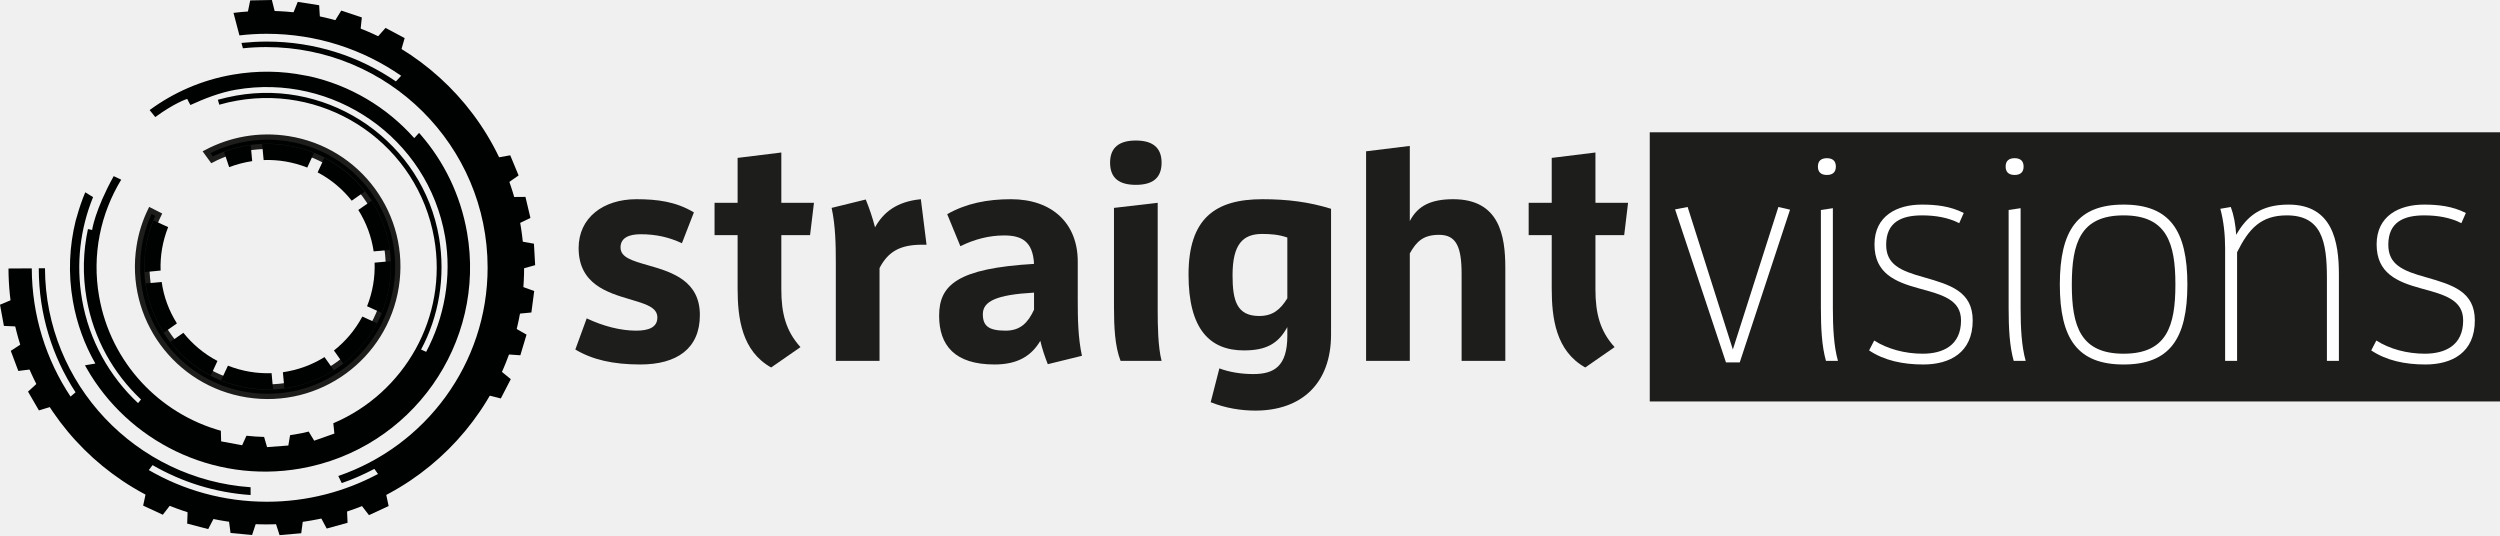
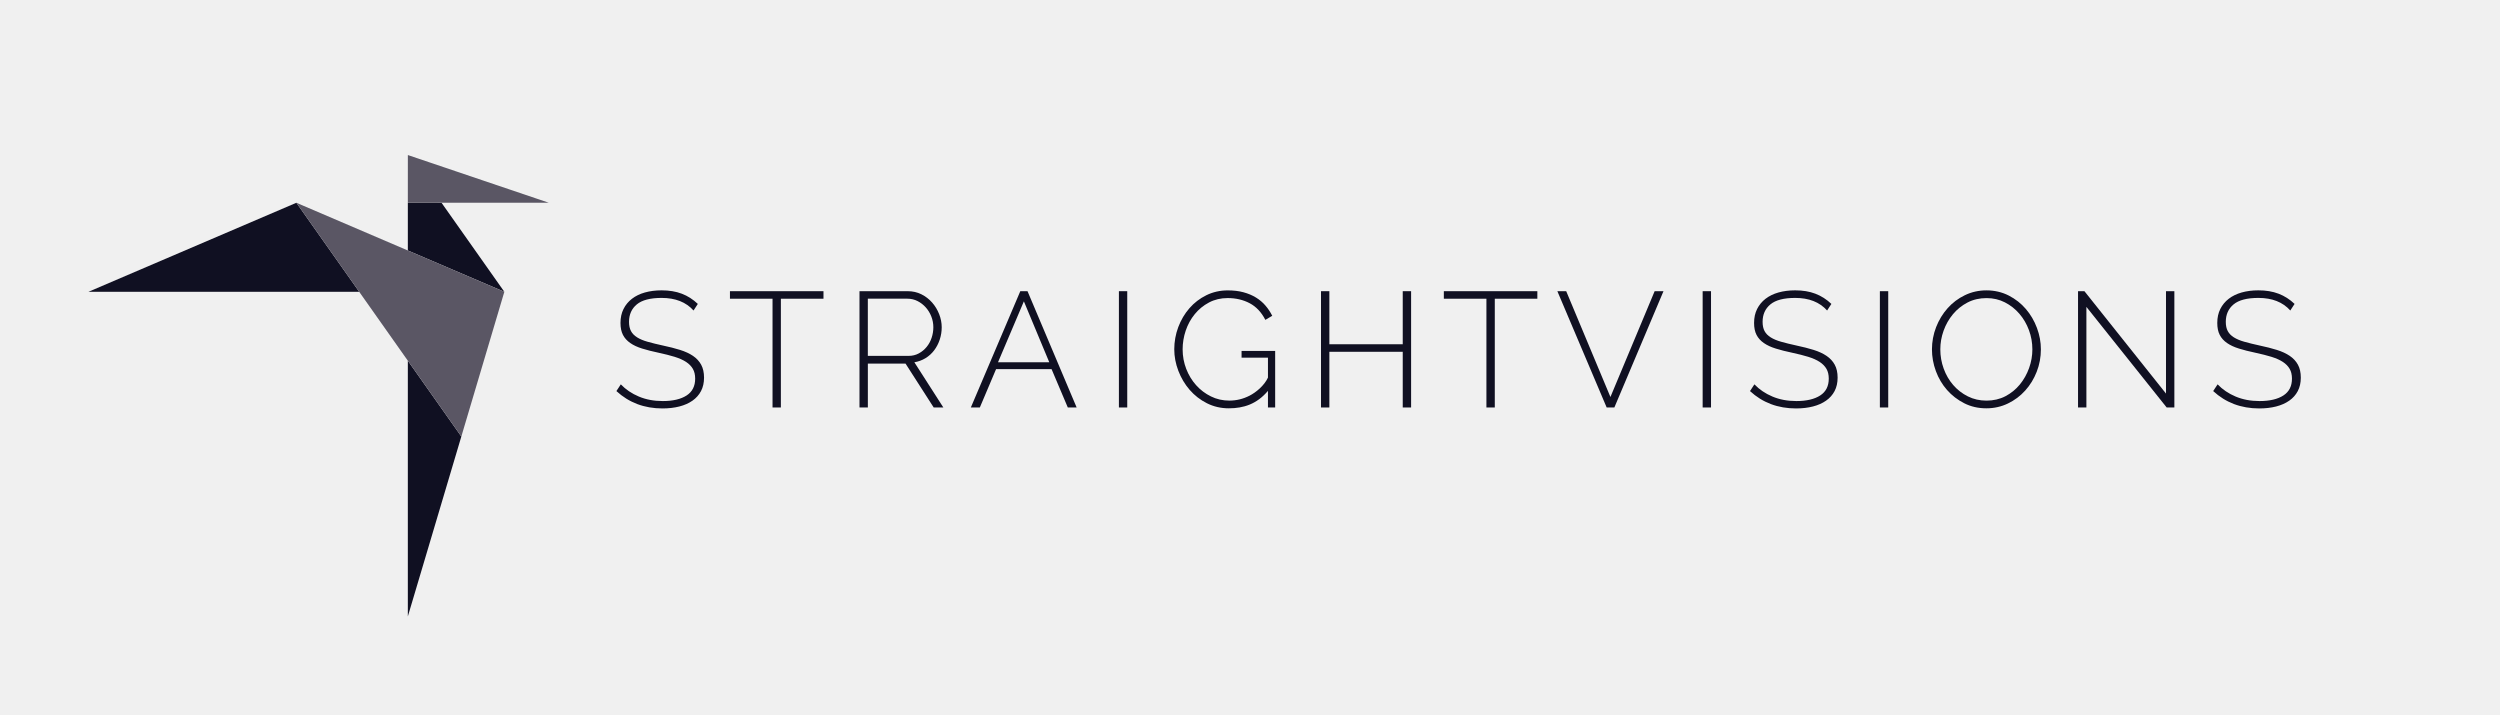
- <svg xmlns="http://www.w3.org/2000/svg" viewBox="0 0 619.916 132.694" height="132.694" width="619.916" xml:space="preserve" version="1.1" id="svg2">
-   <defs id="defs6">
-     <clipPath id="clipPath16" clipPathUnits="userSpaceOnUse">
-       <path id="path18" d="m 0,106.155 495.933,0 L 495.933,0 0,0 0,106.155 Z" />
-     </clipPath>
+ <svg xmlns="http://www.w3.org/2000/svg" id="Ebene_1" viewBox="0 0 992.13 283.46">
+   <defs>
+     <style>.cls-1{fill:#101022;}.cls-2{fill:#5a5664;}</style>
  </defs>
-   <g transform="matrix(1.25,0,0,-1.25,0,132.6937)" id="g10">
-     <g id="g12">
-       <g clip-path="url(#clipPath16)" id="g14">
-         <g transform="translate(27.6021,57.2627)" id="g20">
-           <path id="path22" style="fill:#000101;fill-opacity:1;fill-rule:nonzero;stroke:#1d1d1b;stroke-width:1.043;stroke-linecap:butt;stroke-linejoin:miter;stroke-miterlimit:10;stroke-dasharray:none;stroke-opacity:1" d="m 0,0 c -2.224,-14.041 7.374,-27.218 21.473,-29.431 14.099,-2.215 27.298,7.4 29.523,21.444 2.222,14.041 -7.402,27.186 -21.474,29.373 -5.769,0.896 -11.369,-0.169 -16.155,-2.691 l 1.098,-1.514 c 4.363,2.271 9.485,3.195 14.747,2.383 C 42.298,17.518 51.192,5.354 49.138,-7.679 47.083,-20.712 34.87,-29.626 21.755,-27.581 8.668,-25.534 -0.225,-13.314 1.83,-0.281 2.196,2.074 2.898,4.289 3.884,6.307 L 2.224,7.146 C 1.154,4.933 0.395,2.551 0,0" />
-         </g>
-         <g transform="translate(28.7373,55.4087)" id="g24">
-           <path id="path26" style="fill:#000101;fill-opacity:1;fill-rule:nonzero;stroke:none" d="m 0,0 c -0.107,-1.064 -0.107,-2.155 -0.054,-3.218 l 3.179,0.292 c -0.107,2.872 0.374,5.8 1.496,8.619 L 1.709,7.023 C 0.774,4.709 0.213,2.341 0,0" />
-         </g>
-         <g transform="translate(28.8706,49.9277)" id="g28">
-           <path id="path30" style="fill:#000101;fill-opacity:1;fill-rule:nonzero;stroke:none" d="m 0,0 c 0.481,-3.458 1.709,-6.811 3.606,-9.764 l 2.618,1.836 C 4.647,-5.427 3.606,-2.634 3.205,0.292 L 0,0 Z" />
-         </g>
-         <g transform="translate(33.7856,38.3281)" id="g32">
-           <path id="path34" style="fill:#000101;fill-opacity:1;fill-rule:nonzero;stroke:none" d="m 0,0 c 2.111,-2.715 4.808,-5.002 8.014,-6.678 l 1.337,2.901 c -2.699,1.41 -4.97,3.352 -6.76,5.587 L 0,0 Z" />
-         </g>
-         <g transform="translate(44.4448,76.0273)" id="g36">
-           <path id="path38" style="fill:#000101;fill-opacity:1;fill-rule:nonzero;stroke:none" d="m 0,0 1.015,-3.032 c 1.469,0.558 2.991,0.957 4.568,1.197 L 5.29,1.357 C 3.473,1.091 1.709,0.639 0,0" />
-         </g>
-         <g transform="translate(43.8569,30.7188)" id="g40">
-           <path id="path42" style="fill:#000101;fill-opacity:1;fill-rule:nonzero;stroke:none" d="M 0,0 C 3.366,-1.356 6.865,-1.942 10.312,-1.781 L 10.017,1.411 C 7.132,1.304 4.193,1.783 1.362,2.9 L 0,0 Z" />
-         </g>
-         <g transform="translate(52.0044,77.5708)" id="g44">
-           <path id="path46" style="fill:#000101;fill-opacity:1;fill-rule:nonzero;stroke:none" d="m 0,0 0.294,-3.166 c 2.885,0.106 5.824,-0.373 8.655,-1.49 l 1.335,2.9 C 6.918,-0.398 3.419,0.16 0,0" />
-         </g>
-         <g transform="translate(56.1182,32.3154)" id="g48">
-           <path id="path50" style="fill:#000101;fill-opacity:1;fill-rule:nonzero;stroke:none" d="m 0,0 0.294,-3.192 c 3.499,0.479 6.838,1.701 9.804,3.591 L 8.254,3.006 C 5.744,1.437 2.938,0.426 0,0" />
-         </g>
-         <g transform="translate(63.0103,71.957)" id="g52">
-           <path id="path54" style="fill:#000101;fill-opacity:1;fill-rule:nonzero;stroke:none" d="m 0,0 c 2.698,-1.41 4.969,-3.353 6.759,-5.613 l 2.617,1.835 C 7.267,-1.09 4.568,1.224 1.336,2.874 L 0,0 Z" />
-         </g>
-         <g transform="translate(66.2427,36.626)" id="g56">
-           <path id="path58" style="fill:#000101;fill-opacity:1;fill-rule:nonzero;stroke:none" d="M 0,0 1.843,-2.607 C 4.568,-0.506 6.866,2.181 8.549,5.4 L 5.636,6.73 C 4.193,4.044 2.27,1.782 0,0" />
-         </g>
-         <g transform="translate(71.0776,64.5073)" id="g60">
-           <path id="path62" style="fill:#000101;fill-opacity:1;fill-rule:nonzero;stroke:none" d="m 0,0 c 1.576,-2.501 2.618,-5.294 3.045,-8.221 l 3.206,0.293 C 5.77,-4.443 4.542,-1.117 2.645,1.836 L 0,0 Z" />
-         </g>
-         <g transform="translate(72.8145,45.4053)" id="g64">
-           <path id="path66" style="fill:#000101;fill-opacity:1;fill-rule:nonzero;stroke:none" d="M 0,0 2.912,-1.33 C 4.273,2.022 4.861,5.507 4.701,8.939 L 1.496,8.646 C 1.603,5.773 1.122,2.82 0,0" />
-         </g>
-         <g transform="translate(14.4556,46.459)" id="g68">
-           <path id="path70" style="fill:#000101;fill-opacity:1;fill-rule:nonzero;stroke:none" d="m 0,0 c 0.775,-4.496 2.324,-8.675 4.461,-12.426 l -1.442,-0.239 -0.615,-0.106 0.295,-0.532 c 8.227,-14.473 25.003,-22.962 42.394,-19.955 22.092,3.832 36.945,24.85 33.097,46.853 -1.308,7.449 -4.567,14.048 -9.189,19.369 L 68.681,33.336 68.36,32.99 67.719,32.298 C 62.296,38.417 55.03,42.754 46.936,44.563 l -0.882,0.16 c -4.594,0.931 -9.456,1.011 -14.345,0.16 -6.171,-1.064 -11.753,-3.539 -16.482,-7.024 l 1.122,-1.384 c 3.659,2.691 6.319,3.647 6.34,3.586 0.049,-0.146 0.629,-1.197 0.629,-1.197 2.724,1.25 5.904,2.5 9.002,3.032 19.262,3.352 38.114,-9.467 41.517,-29.143 1.391,-8.039 -0.201,-16.173 -3.753,-22.851 l -1.011,0.453 c 3.5,6.518 4.899,14.38 3.558,22.259 C 69.444,31.331 51.253,44.092 32.398,40.736 31.17,40.517 29.941,40.23 28.765,39.91 l 0.274,-0.987 c 1.175,0.346 2.377,0.612 3.605,0.825 18.352,3.192 35.823,-9.046 39.029,-27.324 2.751,-15.67 -5.903,-30.702 -20.008,-36.689 l 0.213,-2.047 -4.007,-1.411 -1.095,1.808 c -0.828,-0.212 -1.683,-0.397 -2.537,-0.532 -0.374,-0.079 -0.776,-0.132 -1.15,-0.186 l -0.347,-2.049 -4.221,-0.318 -0.587,2.022 c -1.176,0.027 -2.351,0.107 -3.5,0.238 l -0.855,-1.888 -4.167,0.771 -0.054,2.102 C 17.23,-22.375 7.534,-12.318 5.209,0.851 3.74,9.178 5.503,17.346 9.591,24.051 L 8.097,24.757 C 4.323,17.92 3.82,14.073 3.82,14.073 L 2.993,14.26 C 2.03,9.844 1.898,5.187 2.725,0.452 4.114,-7.503 8.042,-14.395 13.517,-19.555 L 12.93,-20.273 C 7.293,-14.98 3.233,-7.902 1.816,0.292 0.588,7.396 1.47,14.366 4.007,20.592 L 2.458,21.549 C 1.816,20.033 1.283,18.463 0.829,16.84 L 0.561,15.936 C -0.694,10.881 -0.961,5.453 0,0" />
-         </g>
-         <g transform="translate(18.249,33.0225)" id="g72">
-           <path id="path74" style="fill:#000101;fill-opacity:1;fill-rule:nonzero;stroke:none" d="m 0,0 1.149,0.186 c 8.041,-13.409 23.802,-21.205 40.15,-18.358 21.21,3.672 35.396,23.786 31.709,44.91 -1.228,6.998 -4.247,13.223 -8.548,18.305 l 0.374,0.399 C 69.188,40.281 72.261,33.975 73.516,26.845 77.282,5.295 62.777,-15.271 41.139,-19.021 24.336,-21.923 8.148,-13.835 0,0" />
-         </g>
-         <g transform="translate(74.5347,24.1904)" id="g76">
-           <path id="path78" style="fill:#000101;fill-opacity:1;fill-rule:nonzero;stroke:none" d="M 0,0 C 2.564,1.915 4.861,4.149 6.838,6.651 L 7.667,6.225 C 5.664,3.645 3.313,1.33 0.667,-0.64 L 0,0 Z" />
-         </g>
-         <g transform="translate(1.6831,52.8906)" id="g80">
-           <path id="path82" style="fill:#000101;fill-opacity:1;fill-rule:nonzero;stroke:none" d="m 0,0 c 0.08,-28.068 22.947,-50.763 51.13,-50.763 28.236,0 51.156,22.801 51.156,50.924 0,28.121 -22.893,50.948 -51.129,50.948 -2.218,0 -4.382,-0.133 -6.519,-0.399 l 1.175,-4.469 c 1.791,0.212 3.58,0.319 5.424,0.319 9.909,0 19.099,-3.086 26.66,-8.328 l -1.043,-1.117 c -7.292,5.001 -16.107,7.901 -25.617,7.901 -1.71,0 -3.367,-0.106 -5.023,-0.265 l 0.294,-1.064 c 1.522,0.159 3.072,0.239 4.621,0.239 24.256,0 43.918,-19.582 43.918,-43.739 0,-19.156 -12.396,-35.465 -29.626,-41.345 l 0.694,-1.409 c 2.246,0.771 4.382,1.729 6.466,2.819 l 0.72,-1.011 c -6.572,-3.511 -14.077,-5.508 -22.037,-5.508 -8.55,0 -16.537,2.289 -23.429,6.28 l 0.748,0.984 c 5.797,-3.352 12.395,-5.454 19.447,-5.933 l 0,1.543 C 25.298,-41.796 7.319,-22.961 7.239,0.054 l -1.229,0 0,-0.054 c 0,-9.045 2.672,-17.479 7.293,-24.556 l -0.989,-0.851 C 7.479,-18.117 4.648,-9.364 4.621,0.027 L 0,0 Z" />
-         </g>
-         <g transform="translate(15.0127,25.7275)" id="g84">
-           <path id="path86" style="fill:#000101;fill-opacity:1;fill-rule:nonzero;stroke:none" d="M 0,0 1.229,0.904 C 2.751,-1.198 4.461,-3.14 6.305,-4.949 L 5.236,-6.014 C 3.313,-4.15 1.549,-2.156 0,0" />
-         </g>
-         <g transform="translate(21.3438,18.6504)" id="g88">
-           <path id="path90" style="fill:#000101;fill-opacity:1;fill-rule:nonzero;stroke:none" d="m 0,0 1.016,1.145 c 1.922,-1.73 3.98,-3.327 6.171,-4.71 L 6.359,-4.842 C 4.115,-3.406 1.977,-1.782 0,0" />
-         </g>
-         <g transform="translate(27.7822,10.5879)" id="g92">
-           <path id="path94" style="fill:#000101;fill-opacity:1;fill-rule:nonzero;stroke:none" d="m 0,0 0.347,0.452 c 7.266,-4.282 15.761,-6.731 24.791,-6.731 8.467,0 16.428,2.157 23.373,5.934 l 0.321,-0.452 C 41.807,-4.655 33.712,-6.863 25.11,-6.863 15.975,-6.863 7.373,-4.337 0,0" />
-         </g>
-         <g transform="translate(79.4995,16.709)" id="g96">
-           <path id="path98" style="fill:#000101;fill-opacity:1;fill-rule:nonzero;stroke:none" d="M 0,0 C 2.083,1.516 4.06,3.219 5.85,5.081 L 6.919,4.016 C 5.076,2.102 3.045,0.372 0.908,-1.198 L 0,0 Z" />
-         </g>
-         <g transform="translate(83.1855,86.4399)" id="g100">
-           <path id="path102" style="fill:#000101;fill-opacity:1;fill-rule:nonzero;stroke:none" d="M 0,0 1.042,1.118 C 3.019,-0.666 4.835,-2.607 6.465,-4.709 L 5.289,-5.667 C 3.688,-3.618 1.923,-1.729 0,0" />
-         </g>
-         <g transform="translate(90.0249,27.0576)" id="g104">
-           <path id="path106" style="fill:#000101;fill-opacity:1;fill-rule:nonzero;stroke:none" d="m 0,0 c 5.128,7.289 8.121,16.202 8.121,25.78 0,7.823 -2.004,15.165 -5.503,21.577 L 3.82,48.208 C 7.453,41.61 9.51,34.001 9.51,25.94 9.51,15.937 6.331,6.704 0.961,-0.879 L 0,0 Z" />
-         </g>
-         <g transform="translate(92.6694,24.6631)" id="g108">
-           <path id="path110" style="fill:#000101;fill-opacity:1;fill-rule:nonzero;stroke:none" d="m 0,0 c 5.77,7.981 9.162,17.772 9.162,28.361 0,8.567 -2.217,16.601 -6.117,23.599 l 0.267,0.186 C 7.293,45.069 9.59,36.875 9.59,28.174 9.59,17.533 6.17,7.688 0.401,-0.347 L 0,0 Z" />
-         </g>
-         <g transform="translate(4.0337,52.811)" id="g112">
-           <path id="path114" style="fill:#000101;fill-opacity:1;fill-rule:nonzero;stroke:none" d="M 0,0 0.774,0" />
-         </g>
-         <g transform="translate(5.5034,52.811)" id="g116">
-           <path id="path118" style="fill:#000101;fill-opacity:1;fill-rule:nonzero;stroke:none" d="M 0,0 0.828,0" />
-         </g>
-         <g transform="translate(2.1372,36.5557)" id="g120">
-           <path id="path122" style="fill:#000101;fill-opacity:1;fill-rule:nonzero;stroke:none" d="M 0,0 2.564,1.675 4.541,-3.592 1.496,-3.99 0,0 Z" />
-         </g>
-         <g transform="translate(0,45.708)" id="g124">
-           <path id="path126" style="fill:#000101;fill-opacity:1;fill-rule:nonzero;stroke:none" d="M 0,0 2.831,1.197 3.847,-4.336 0.775,-4.204 0,0 Z" />
-         </g>
-         <g transform="translate(5.5566,28.4678)" id="g128">
-           <path id="path130" style="fill:#000101;fill-opacity:1;fill-rule:nonzero;stroke:none" d="M 0,0 2.271,2.075 5.102,-2.821 2.164,-3.726 0,0 Z" />
-         </g>
-         <g transform="translate(37.1318,2.2881)" id="g132">
-           <path id="path134" style="fill:#000101;fill-opacity:1;fill-rule:nonzero;stroke:none" d="M 0,0 0.107,3.061 5.583,1.623 4.167,-1.091 0,0 Z" />
-         </g>
-         <g transform="translate(28.397,5.8535)" id="g136">
-           <path id="path138" style="fill:#000101;fill-opacity:1;fill-rule:nonzero;stroke:none" d="M 0,0 0.64,2.979 5.77,0.612 3.899,-1.81 0,0 Z" />
-         </g>
-         <g transform="translate(45.7339,0.4268)" id="g140">
-           <path id="path142" style="fill:#000101;fill-opacity:1;fill-rule:nonzero;stroke:none" d="M 0,0 -0.401,3.031 5.236,2.499 4.273,-0.399 0,0 Z" />
-         </g>
-         <g transform="translate(64.8071,1.3037)" id="g144">
-           <path id="path146" style="fill:#000101;fill-opacity:1;fill-rule:nonzero;stroke:none" d="M 0,0 -1.442,2.713 4.006,4.204 4.141,1.144 0,0 Z" />
-         </g>
-         <g transform="translate(55.4575,0)" id="g148">
-           <path id="path150" style="fill:#000101;fill-opacity:1;fill-rule:nonzero;stroke:none" d="M 0,0 -0.936,2.9 4.701,3.405 4.3,0.373 0,0 Z" />
-         </g>
-         <g transform="translate(73.1953,3.9648)" id="g152">
-           <path id="path154" style="fill:#000101;fill-opacity:1;fill-rule:nonzero;stroke:none" d="M 0,0 -1.87,2.42 3.259,4.788 3.899,1.809 0,0 Z" />
-         </g>
-         <g transform="translate(103.2212,35.6777)" id="g156">
-           <path id="path158" style="fill:#000101;fill-opacity:1;fill-rule:nonzero;stroke:none" d="M 0,0 -3.072,0.213 -1.442,5.614 1.229,4.097 0,0 Z" />
-         </g>
-         <g transform="translate(99.3477,27.1113)" id="g160">
-           <path id="path162" style="fill:#000101;fill-opacity:1;fill-rule:nonzero;stroke:none" d="M 0,0 -2.966,0.745 -0.401,5.773 1.977,3.831 0,0 Z" />
-         </g>
-         <g transform="translate(105.4121,44.165)" id="g164">
-           <path id="path166" style="fill:#000101;fill-opacity:1;fill-rule:nonzero;stroke:none" d="M 0,0 -3.046,-0.293 -2.325,5.295 0.56,4.257 0,0 Z" />
-         </g>
-         <g transform="translate(105.2246,62.9209)" id="g168">
-           <path id="path170" style="fill:#000101;fill-opacity:1;fill-rule:nonzero;stroke:none" d="M 0,0 -2.779,-1.33 -4.061,4.15 -0.989,4.177 0,0 Z" />
-         </g>
-         <g transform="translate(106.1597,53.5562)" id="g172">
-           <path id="path174" style="fill:#000101;fill-opacity:1;fill-rule:nonzero;stroke:none" d="M 0,0 -2.965,-0.825 -3.259,4.789 -0.241,4.257 0,0 Z" />
-         </g>
-         <g transform="translate(102.8735,71.355)" id="g176">
-           <path id="path178" style="fill:#000101;fill-opacity:1;fill-rule:nonzero;stroke:none" d="M 0,0 -2.511,-1.756 -4.675,3.459 -1.656,3.991 0,0 Z" />
-         </g>
-         <g transform="translate(71.7793,102.6963)" id="g180">
-           <path id="path182" style="fill:#000101;fill-opacity:1;fill-rule:nonzero;stroke:none" d="M 0,0 -0.321,-3.033 -5.69,-1.25 -4.087,1.357 0,0 Z" />
-         </g>
-         <g transform="translate(80.2739,98.5986)" id="g184">
-           <path id="path186" style="fill:#000101;fill-opacity:1;fill-rule:nonzero;stroke:none" d="m 0,0 -0.854,-2.953 -4.969,2.687 2.03,2.288 L 0,0 Z" />
-         </g>
-         <g transform="translate(63.311,105.1172)" id="g188">
-           <path id="path190" style="fill:#000101;fill-opacity:1;fill-rule:nonzero;stroke:none" d="M 0,0 0.187,-3.059 -5.396,-2.182 -4.248,0.666 0,0 Z" />
-         </g>
-         <g transform="translate(53.9351,106.1548)" id="g192">
-           <path id="path194" style="fill:#000101;fill-opacity:1;fill-rule:nonzero;stroke:none" d="M 0,0 0.747,-2.979 -4.916,-3.086 -4.302,-0.08 0,0 Z" />
-         </g>
-         <path id="path196" style="fill:#1d1d1b;fill-opacity:1;fill-rule:nonzero;stroke:none" d="m 327.267,26.517 168.666,0 0,53.396 -168.666,0 0,-53.396 z" />
-         <g transform="translate(126.1865,40.5625)" id="g198">
-           <path id="path200" style="fill:#1d1d1b;fill-opacity:1;fill-rule:nonzero;stroke:none" d="m 0,0 c 2.494,0 4.217,0.653 4.217,2.613 0,2.02 -2.317,2.673 -5.286,3.563 -4.693,1.368 -10.335,3.089 -10.335,10.218 0,5.998 4.87,9.681 11.463,9.681 4.158,0 7.839,-0.475 11.404,-2.614 L 9.087,17.344 c -2.554,1.187 -5.108,1.781 -8.196,1.781 -2.198,0 -3.98,-0.653 -3.98,-2.612 0,-1.961 2.197,-2.614 5.524,-3.564 4.871,-1.367 10.215,-3.15 10.215,-9.86 0,-6.653 -4.572,-9.8 -11.818,-9.8 -5.406,0 -9.504,0.95 -12.89,2.969 L -9.8,2.436 C -6.534,0.891 -3.089,0 0,0" />
-         </g>
-         <g transform="translate(152.9746,33.2568)" id="g202">
-           <path id="path204" style="fill:#1d1d1b;fill-opacity:1;fill-rule:nonzero;stroke:none" d="m 0,0 c -5.821,3.267 -6.653,9.741 -6.653,15.681 l 0,10.572 -4.574,0 0,6.414 4.574,0 0,8.91 8.673,1.069 0,-9.979 6.474,0 -0.773,-6.414 -5.701,0 0,-10.751 c 0,-4.753 0.89,-8.256 3.8,-11.463 L 0,0 Z" />
-         </g>
-         <g transform="translate(165.8042,34.5635)" id="g206">
-           <path id="path208" style="fill:#1d1d1b;fill-opacity:1;fill-rule:nonzero;stroke:none" d="m 0,0 0,19.363 c 0,3.623 -0.06,7.425 -0.832,10.989 l 6.772,1.663 c 0.712,-1.723 1.365,-3.683 1.84,-5.524 1.604,2.91 4.218,5.108 9.088,5.582 l 1.128,-9.027 -0.891,0 c -4.276,0 -6.71,-1.307 -8.434,-4.633 L 8.671,0 0,0 Z" />
-         </g>
-         <g transform="translate(205.1245,44.7207)" id="g210">
-           <path id="path212" style="fill:#1d1d1b;fill-opacity:1;fill-rule:nonzero;stroke:none" d="m 0,0 c -1.188,-2.555 -2.673,-4.158 -5.643,-4.158 -3.386,0 -4.513,0.95 -4.513,3.266 0,2.555 2.672,3.861 10.156,4.278 L 0,0 Z m 8.672,1.84 0,7.722 c 0,7.484 -4.99,12.355 -13.246,12.355 -4.692,0 -8.909,-0.832 -12.651,-2.97 l 2.614,-6.356 c 2.731,1.366 5.701,2.138 8.671,2.138 3.445,0 5.702,-1.128 5.94,-5.642 -15.146,-0.891 -18.828,-4.157 -18.828,-10.275 0,-5.881 3.088,-9.681 10.988,-9.681 4.692,0 7.365,1.78 9.087,4.691 0.357,-1.545 0.891,-3.147 1.485,-4.633 l 6.771,1.664 C 8.731,-5.585 8.672,-1.783 8.672,1.84" />
-         </g>
-         <g transform="translate(220.2119,73.8833)" id="g214">
-           <path id="path216" style="fill:#1d1d1b;fill-opacity:1;fill-rule:nonzero;stroke:none" d="m 0,0 c 0,3.089 1.9,4.396 5.108,4.396 3.207,0 5.108,-1.307 5.108,-4.396 0,-3.147 -1.901,-4.396 -5.108,-4.396 C 1.9,-4.396 0,-3.147 0,0" />
-         </g>
-         <g transform="translate(222.291,34.5635)" id="g218">
-           <path id="path220" style="fill:#1d1d1b;fill-opacity:1;fill-rule:nonzero;stroke:none" d="m 0,0 c -1.129,2.909 -1.307,6.711 -1.307,10.75 l 0,19.602 8.671,1.009 0,-21.204 C 7.364,6.949 7.425,2.79 8.137,0 L 0,0 Z" />
-         </g>
-         <g transform="translate(255.373,46.9766)" id="g222">
-           <path id="path224" style="fill:#1d1d1b;fill-opacity:1;fill-rule:nonzero;stroke:none" d="m 0,0 c -1.366,-2.197 -2.852,-3.505 -5.584,-3.505 -4.455,0 -5.285,3.089 -5.285,8.078 0,6.118 2.02,8.198 5.879,8.198 1.604,0 3.326,-0.119 4.99,-0.713 L 0,0 Z m -4.93,19.661 c -9.444,0 -14.67,-3.861 -14.67,-14.968 0,-10.81 4.217,-15.027 10.989,-15.027 4.453,0 6.829,1.366 8.611,4.633 l 0,-1.723 c 0,-6.118 -2.674,-7.602 -6.771,-7.602 -2.257,0 -4.691,0.356 -6.711,1.128 l -1.723,-6.712 c 2.97,-1.187 6.059,-1.663 8.85,-1.663 9.206,0 15.026,5.405 15.026,15.086 l 0,24.947 C 4.274,19.126 0,19.661 -4.93,19.661" />
-         </g>
-         <g transform="translate(289.9424,34.5635)" id="g226">
-           <path id="path228" style="fill:#1d1d1b;fill-opacity:1;fill-rule:nonzero;stroke:none" d="m 0,0 0,17.284 c 0,5.346 -1.069,7.722 -4.455,7.722 -3.089,0 -4.455,-1.248 -5.821,-3.683 l 0,-21.323 -8.672,0 0,41.577 8.672,1.069 0,-14.908 c 1.604,3.089 4.277,4.335 8.613,4.335 9.147,0 10.335,-7.186 10.335,-13.601 L 8.672,0 0,0 Z" />
-         </g>
-         <g transform="translate(314.4727,33.2568)" id="g230">
-           <path id="path232" style="fill:#1d1d1b;fill-opacity:1;fill-rule:nonzero;stroke:none" d="m 0,0 c -5.82,3.267 -6.652,9.741 -6.652,15.681 l 0,10.572 -4.574,0 0,6.414 4.574,0 0,8.91 8.672,1.069 0,-9.979 6.473,0 -0.771,-6.414 -5.702,0 0,-10.751 C 2.02,10.749 2.91,7.246 5.821,4.039 L 0,0 Z" />
-         </g>
-         <g transform="translate(342.3857,34.2666)" id="g234">
-           <path id="path236" style="fill:#ffffff;fill-opacity:1;fill-rule:nonzero;stroke:none" d="M 0,0 -10.096,30.352 -7.603,30.827 1.366,2.554 10.395,30.827 12.712,30.292 2.733,0 0,0 Z" />
-         </g>
-         <g transform="translate(360.6221,73.1108)" id="g238">
-           <path id="path240" style="fill:#ffffff;fill-opacity:1;fill-rule:nonzero;stroke:none" d="M 0,0 C 0,1.128 0.653,1.663 1.782,1.663 2.91,1.663 3.563,1.128 3.563,0 3.563,-1.128 2.91,-1.663 1.782,-1.663 0.653,-1.663 0,-1.128 0,0" />
-         </g>
-         <g transform="translate(362.2256,34.5635)" id="g242">
-           <path id="path244" style="fill:#ffffff;fill-opacity:1;fill-rule:nonzero;stroke:none" d="m 0,0 c -0.832,2.909 -1.01,6.534 -1.01,10.513 l 0,19.423 2.376,0.356 0,-19.897 C 1.366,6.711 1.545,2.909 2.376,0 L 0,0 Z" />
-         </g>
-         <g transform="translate(381.4102,35.9893)" id="g246">
-           <path id="path248" style="fill:#ffffff;fill-opacity:1;fill-rule:nonzero;stroke:none" d="m 0,0 c 3.98,0 7.604,1.604 7.604,6.593 0,4.156 -3.743,5.106 -8.316,6.355 -4.811,1.306 -8.851,3.03 -8.851,8.73 0,5.703 4.515,7.901 9.385,7.901 2.792,0 5.644,-0.297 8.317,-1.663 l -0.893,-2.02 c -2.196,1.128 -4.75,1.544 -7.365,1.544 -4.038,0 -7.126,-1.307 -7.126,-5.819 0,-3.921 2.79,-5.168 7.543,-6.475 5.168,-1.485 9.622,-2.793 9.622,-8.553 0,-6.414 -4.574,-8.731 -9.801,-8.731 -4.039,0 -7.722,0.772 -10.749,2.791 l 1.008,1.96 C -7.008,0.95 -3.563,0 0,0" />
-         </g>
-         <g transform="translate(397.8652,73.1108)" id="g250">
-           <path id="path252" style="fill:#ffffff;fill-opacity:1;fill-rule:nonzero;stroke:none" d="M 0,0 C 0,1.128 0.653,1.663 1.782,1.663 2.909,1.663 3.563,1.128 3.563,0 3.563,-1.128 2.909,-1.663 1.782,-1.663 0.653,-1.663 0,-1.128 0,0" />
-         </g>
-         <g transform="translate(399.4687,34.5635)" id="g254">
-           <path id="path256" style="fill:#ffffff;fill-opacity:1;fill-rule:nonzero;stroke:none" d="m 0,0 c -0.833,2.909 -1.011,6.534 -1.011,10.513 l 0,19.423 2.377,0.356 0,-19.897 C 1.366,6.711 1.545,2.909 2.375,0 L 0,0 Z" />
-         </g>
-         <g transform="translate(421.2666,35.9893)" id="g258">
-           <path id="path260" style="fill:#ffffff;fill-opacity:1;fill-rule:nonzero;stroke:none" d="m 0,0 c -8.554,0 -10.275,5.465 -10.275,13.72 0,8.256 1.721,13.721 10.275,13.721 8.553,0 10.275,-5.465 10.275,-13.721 C 10.275,5.465 8.553,0 0,0 m 0,29.579 c -9.088,0 -12.651,-5.049 -12.651,-15.859 0,-10.81 3.563,-15.859 12.651,-15.859 9.087,0 12.651,5.049 12.651,15.859 0,10.81 -3.564,15.859 -12.651,15.859" />
-         </g>
-         <g transform="translate(461.5977,34.5635)" id="g262">
-           <path id="path264" style="fill:#ffffff;fill-opacity:1;fill-rule:nonzero;stroke:none" d="m 0,0 0,16.453 c 0,7.305 -1.069,12.414 -7.959,12.414 -5.168,0 -7.543,-2.674 -9.86,-7.306 l 0,-21.561 -2.374,0 0,22.392 c 0,2.614 -0.297,5.405 -0.951,7.781 l 2.078,0.357 c 0.594,-1.604 0.95,-3.505 1.069,-5.524 2.078,3.623 4.812,5.999 10.394,5.999 8.733,0 9.979,-7.365 9.979,-13.84 L 2.376,0 0,0 Z" />
-         </g>
-         <g transform="translate(481.0205,35.9893)" id="g266">
-           <path id="path268" style="fill:#ffffff;fill-opacity:1;fill-rule:nonzero;stroke:none" d="m 0,0 c 3.979,0 7.604,1.604 7.604,6.593 0,4.156 -3.743,5.106 -8.317,6.355 -4.811,1.306 -8.85,3.03 -8.85,8.73 0,5.703 4.514,7.901 9.385,7.901 2.792,0 5.643,-0.297 8.316,-1.663 l -0.892,-2.02 c -2.197,1.128 -4.75,1.544 -7.365,1.544 -4.039,0 -7.126,-1.307 -7.126,-5.819 0,-3.921 2.79,-5.168 7.542,-6.475 5.168,-1.485 9.623,-2.793 9.623,-8.553 0,-6.414 -4.575,-8.731 -9.801,-8.731 -4.04,0 -7.722,0.772 -10.75,2.791 l 1.009,1.96 C -7.009,0.95 -3.563,0 0,0" />
-         </g>
-       </g>
-     </g>
-   </g>
+   <path class="cls-1" d="m275.24,123.23c-2.99-3.34-7.21-5-12.67-5-4.51,0-7.79.86-9.85,2.57-2.06,1.71-3.09,4.02-3.09,6.92,0,1.47.26,2.7.78,3.67.52.97,1.33,1.81,2.44,2.5,1.11.69,2.5,1.28,4.19,1.75,1.69.48,3.73.98,6.11,1.5,2.47.52,4.71,1.09,6.73,1.72,2.01.63,3.73,1.42,5.13,2.37,1.41.95,2.49,2.12,3.25,3.51.76,1.39,1.14,3.1,1.14,5.13s-.4,3.81-1.2,5.33c-.8,1.52-1.93,2.79-3.38,3.8-1.45,1.02-3.18,1.79-5.2,2.31-2.01.52-4.26.78-6.73.78-7.19,0-13.28-2.3-18.27-6.89l1.75-2.67c1.95,2.04,4.33,3.65,7.15,4.84,2.82,1.19,5.98,1.79,9.49,1.79,4.03,0,7.18-.74,9.46-2.21,2.28-1.47,3.41-3.71,3.41-6.69,0-1.52-.3-2.81-.91-3.87-.61-1.06-1.51-1.98-2.7-2.76-1.19-.78-2.7-1.45-4.52-2.02-1.82-.56-3.94-1.1-6.37-1.62-2.47-.52-4.65-1.07-6.53-1.66-1.88-.58-3.47-1.32-4.74-2.21-1.28-.89-2.24-1.96-2.89-3.22-.65-1.26-.98-2.84-.98-4.75,0-2.08.4-3.92,1.2-5.52.8-1.6,1.92-2.96,3.35-4.06,1.43-1.1,3.14-1.94,5.14-2.5,1.99-.56,4.2-.85,6.63-.85,2.99,0,5.65.44,8,1.33,2.34.89,4.46,2.24,6.37,4.06l-1.69,2.6Z" />
+   <path class="cls-1" d="m326.79,118.55h-16.9v43.16h-3.31v-43.16h-16.9v-2.99h37.12v2.99Z" />
+   <path class="cls-1" d="m341.09,161.71v-46.15h19.17c1.95,0,3.75.41,5.4,1.23,1.65.82,3.06,1.92,4.26,3.28,1.19,1.36,2.12,2.9,2.79,4.61.67,1.71,1.01,3.44,1.01,5.17s-.26,3.33-.78,4.91c-.52,1.58-1.26,3-2.21,4.26-.95,1.26-2.1,2.3-3.44,3.12-1.34.82-2.82,1.36-4.42,1.63l11.5,17.94h-3.83l-11.18-17.42h-14.95v17.42h-3.32Zm3.32-20.48h16.18c1.47,0,2.82-.32,4.03-.98,1.21-.65,2.25-1.5,3.12-2.57.87-1.06,1.53-2.27,1.98-3.64.46-1.36.68-2.76.68-4.19s-.27-2.89-.81-4.26c-.54-1.37-1.28-2.57-2.21-3.61-.93-1.04-2.02-1.87-3.25-2.5-1.24-.63-2.57-.94-4-.94h-15.73v22.69Z" />
+   <path class="cls-1" d="m404.91,115.56h2.86l19.5,46.15h-3.51l-6.44-15.21h-22.03l-6.44,15.21h-3.57l19.63-46.15Zm11.5,28.21l-10.08-24.18-10.27,24.18h20.35Z" />
+   <path class="cls-1" d="m444.04,161.71v-46.15h3.31v46.15h-3.31Z" />
+   <path class="cls-1" d="m503.19,155.12c-4.42,5.23-9.64,6.92-15.54,6.92-3.12,0-6.01-.67-8.68-2.01-2.66-1.34-4.95-3.12-6.86-5.33-1.91-2.21-3.4-4.72-4.48-7.54-1.08-2.82-1.62-5.68-1.62-8.58s.53-5.96,1.59-8.77c1.06-2.82,2.53-5.31,4.42-7.48,1.88-2.17,4.13-3.89,6.73-5.17,2.6-1.28,5.44-1.92,8.52-1.92,2.3,0,4.37.25,6.21.75,1.84.5,3.49,1.19,4.94,2.08,1.45.89,2.71,1.95,3.77,3.19,1.06,1.23,1.96,2.59,2.7,4.06l-2.73,1.62c-1.56-3.03-3.63-5.23-6.21-6.6-2.58-1.36-5.49-2.05-8.74-2.05-2.73,0-5.2.58-7.41,1.75s-4.09,2.71-5.65,4.62c-1.56,1.91-2.75,4.07-3.58,6.5-.82,2.43-1.24,4.92-1.24,7.47,0,2.73.48,5.32,1.43,7.77.95,2.45,2.26,4.61,3.93,6.47,1.67,1.86,3.63,3.35,5.88,4.45,2.25,1.11,4.68,1.66,7.28,1.66,2.82,0,5.49-.65,8.03-1.95s5.79-3.93,7.31-7.17v-7.91h-10.47v-2.67h13.33v22.42h-2.86v-6.59Z" />
+   <path class="cls-1" d="m560,115.56v46.15h-3.32v-22.1h-29.12v22.1h-3.32v-46.15h3.32v21.06h29.12v-21.06h3.32Z" />
+   <path class="cls-1" d="m610.11,118.55h-16.9v43.16h-3.32v-43.16h-16.9v-2.99h37.11v2.99Z" />
+   <path class="cls-1" d="m621.55,115.56l17.55,41.99,17.55-41.99h3.51l-19.5,46.15h-3.05l-19.57-46.15h3.51Z" />
+   <path class="cls-1" d="m675.7,161.71v-46.15h3.32v46.15h-3.32Z" />
+   <path class="cls-1" d="m725.1,123.23c-2.99-3.34-7.21-5-12.67-5-4.51,0-7.79.86-9.85,2.57-2.06,1.71-3.09,4.02-3.09,6.92,0,1.47.26,2.7.78,3.67.52.97,1.33,1.81,2.44,2.5,1.11.69,2.5,1.28,4.19,1.75,1.69.48,3.73.98,6.11,1.5,2.47.52,4.71,1.09,6.73,1.72,2.01.63,3.73,1.42,5.13,2.37,1.41.95,2.49,2.12,3.25,3.51.76,1.39,1.14,3.1,1.14,5.13s-.4,3.81-1.2,5.33c-.8,1.52-1.93,2.79-3.38,3.8-1.45,1.02-3.18,1.79-5.2,2.31-2.02.52-4.26.78-6.73.78-7.19,0-13.28-2.3-18.26-6.89l1.75-2.67c1.95,2.04,4.33,3.65,7.15,4.84,2.82,1.19,5.98,1.79,9.49,1.79,4.03,0,7.18-.74,9.46-2.21,2.28-1.47,3.41-3.71,3.41-6.69,0-1.52-.3-2.81-.91-3.87-.61-1.06-1.51-1.98-2.7-2.76-1.19-.78-2.7-1.45-4.52-2.02-1.82-.56-3.94-1.1-6.37-1.62-2.47-.52-4.65-1.07-6.53-1.66-1.89-.58-3.47-1.32-4.75-2.21-1.28-.89-2.24-1.96-2.89-3.22-.65-1.26-.97-2.84-.97-4.75,0-2.08.4-3.92,1.2-5.52.8-1.6,1.92-2.96,3.35-4.06,1.43-1.1,3.14-1.94,5.13-2.5,1.99-.56,4.2-.85,6.63-.85,2.99,0,5.66.44,8,1.33,2.34.89,4.46,2.24,6.37,4.06l-1.69,2.6Z" />
+   <path class="cls-1" d="m746.03,161.71v-46.15h3.32v46.15h-3.32Z" />
+   <path class="cls-1" d="m788.28,162.04c-3.21,0-6.13-.67-8.77-2.01-2.64-1.34-4.92-3.1-6.83-5.27-1.91-2.17-3.38-4.66-4.42-7.47-1.04-2.82-1.56-5.7-1.56-8.65s.55-6.02,1.66-8.84c1.1-2.82,2.62-5.31,4.55-7.48,1.93-2.17,4.21-3.89,6.86-5.17,2.64-1.28,5.5-1.92,8.58-1.92s6.14.68,8.81,2.05c2.67,1.37,4.94,3.15,6.82,5.36,1.89,2.21,3.35,4.71,4.39,7.51s1.56,5.62,1.56,8.48c0,3.12-.55,6.09-1.66,8.91-1.1,2.82-2.62,5.3-4.55,7.44-1.93,2.15-4.21,3.86-6.86,5.14-2.64,1.28-5.5,1.92-8.58,1.92Zm-18.26-23.4c0,2.64.44,5.19,1.33,7.64.89,2.45,2.14,4.62,3.77,6.5s3.56,3.39,5.82,4.52c2.25,1.13,4.72,1.69,7.41,1.69s5.28-.58,7.51-1.75,4.14-2.72,5.72-4.65c1.58-1.93,2.8-4.11,3.67-6.53.87-2.43,1.3-4.9,1.3-7.41,0-2.64-.45-5.19-1.36-7.64-.91-2.45-2.18-4.62-3.8-6.5-1.62-1.89-3.54-3.39-5.75-4.52-2.21-1.13-4.64-1.69-7.28-1.69-2.77,0-5.29.58-7.54,1.75-2.25,1.17-4.18,2.72-5.79,4.65-1.6,1.93-2.84,4.11-3.71,6.53-.87,2.43-1.3,4.9-1.3,7.41Z" />
+   <path class="cls-1" d="m827.99,121.8v39.91h-3.32v-46.15h2.54l32.37,40.63v-40.63h3.32v46.15h-3.05l-31.85-39.91Z" />
+   <path class="cls-1" d="m908.92,123.23c-2.99-3.34-7.21-5-12.67-5-4.51,0-7.79.86-9.85,2.57-2.06,1.71-3.09,4.02-3.09,6.92,0,1.47.26,2.7.78,3.67.52.97,1.33,1.81,2.44,2.5,1.11.69,2.5,1.28,4.19,1.75,1.69.48,3.73.98,6.11,1.5,2.47.52,4.71,1.09,6.73,1.72,2.01.63,3.73,1.42,5.13,2.37,1.41.95,2.49,2.12,3.25,3.51.76,1.39,1.14,3.1,1.14,5.13s-.4,3.81-1.2,5.33c-.8,1.52-1.93,2.79-3.38,3.8-1.45,1.02-3.18,1.79-5.2,2.31-2.02.52-4.26.78-6.73.78-7.19,0-13.28-2.3-18.26-6.89l1.75-2.67c1.95,2.04,4.33,3.65,7.15,4.84,2.82,1.19,5.98,1.79,9.49,1.79,4.03,0,7.18-.74,9.46-2.21,2.28-1.47,3.41-3.71,3.41-6.69,0-1.52-.3-2.81-.91-3.87-.61-1.06-1.51-1.98-2.7-2.76-1.19-.78-2.7-1.45-4.52-2.02-1.82-.56-3.94-1.1-6.37-1.62-2.47-.52-4.65-1.07-6.53-1.66-1.89-.58-3.47-1.32-4.75-2.21-1.28-.89-2.24-1.96-2.89-3.22-.65-1.26-.97-2.84-.97-4.75,0-2.08.4-3.92,1.2-5.52.8-1.6,1.92-2.96,3.35-4.06,1.43-1.1,3.14-1.94,5.13-2.5,1.99-.56,4.2-.85,6.63-.85,2.99,0,5.66.44,8,1.33,2.34.89,4.46,2.24,6.37,4.06l-1.69,2.6Z" />
+   <polygon class="cls-1" points="161.85 80.46 161.85 99.41 200.15 115.8 175.22 80.47 161.85 80.46" />
+   <polygon class="cls-2" points="161.86 61.53 161.85 80.46 217.8 80.46 161.86 61.53" />
+   <polygon class="cls-1" points="35.1 115.8 142.56 115.8 117.62 80.47 35.1 115.8" />
+   <polygon class="cls-1" points="161.85 244.63 183.08 173.23 161.85 143.15 161.85 244.63" />
+   <polygon class="cls-2" points="117.62 80.47 183.08 173.23 200.15 115.8 117.62 80.47" />
</svg>
